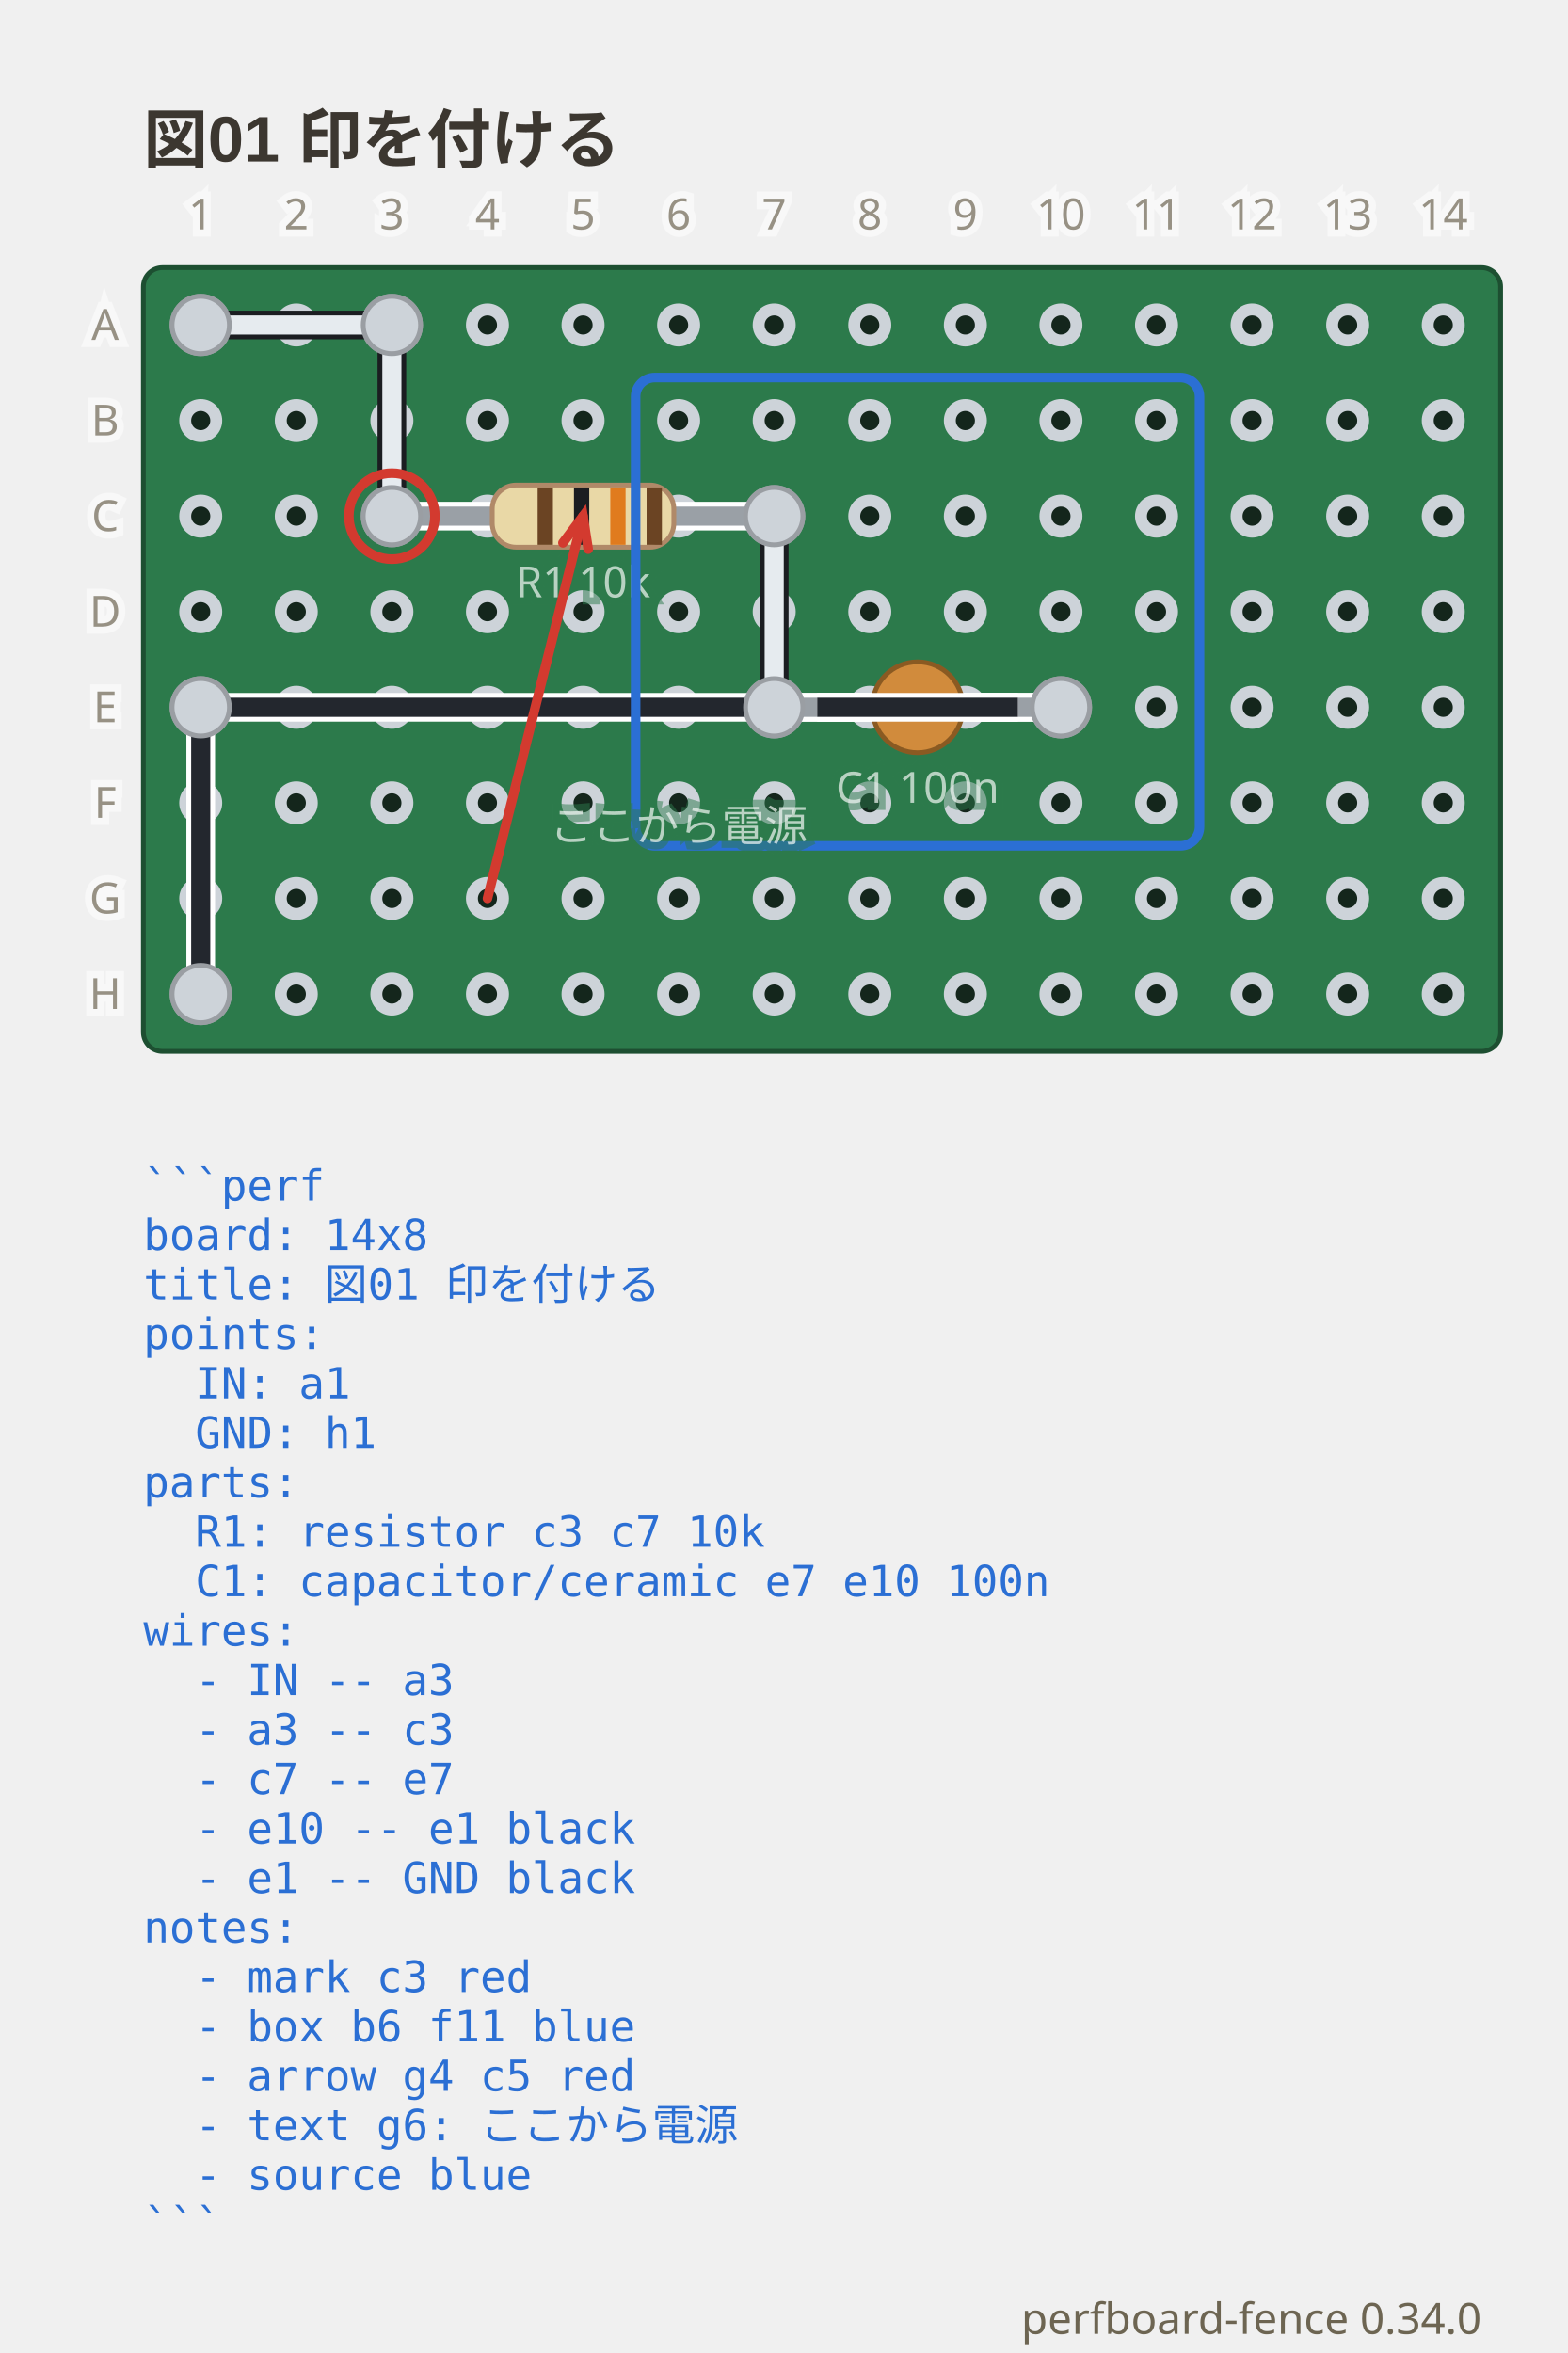
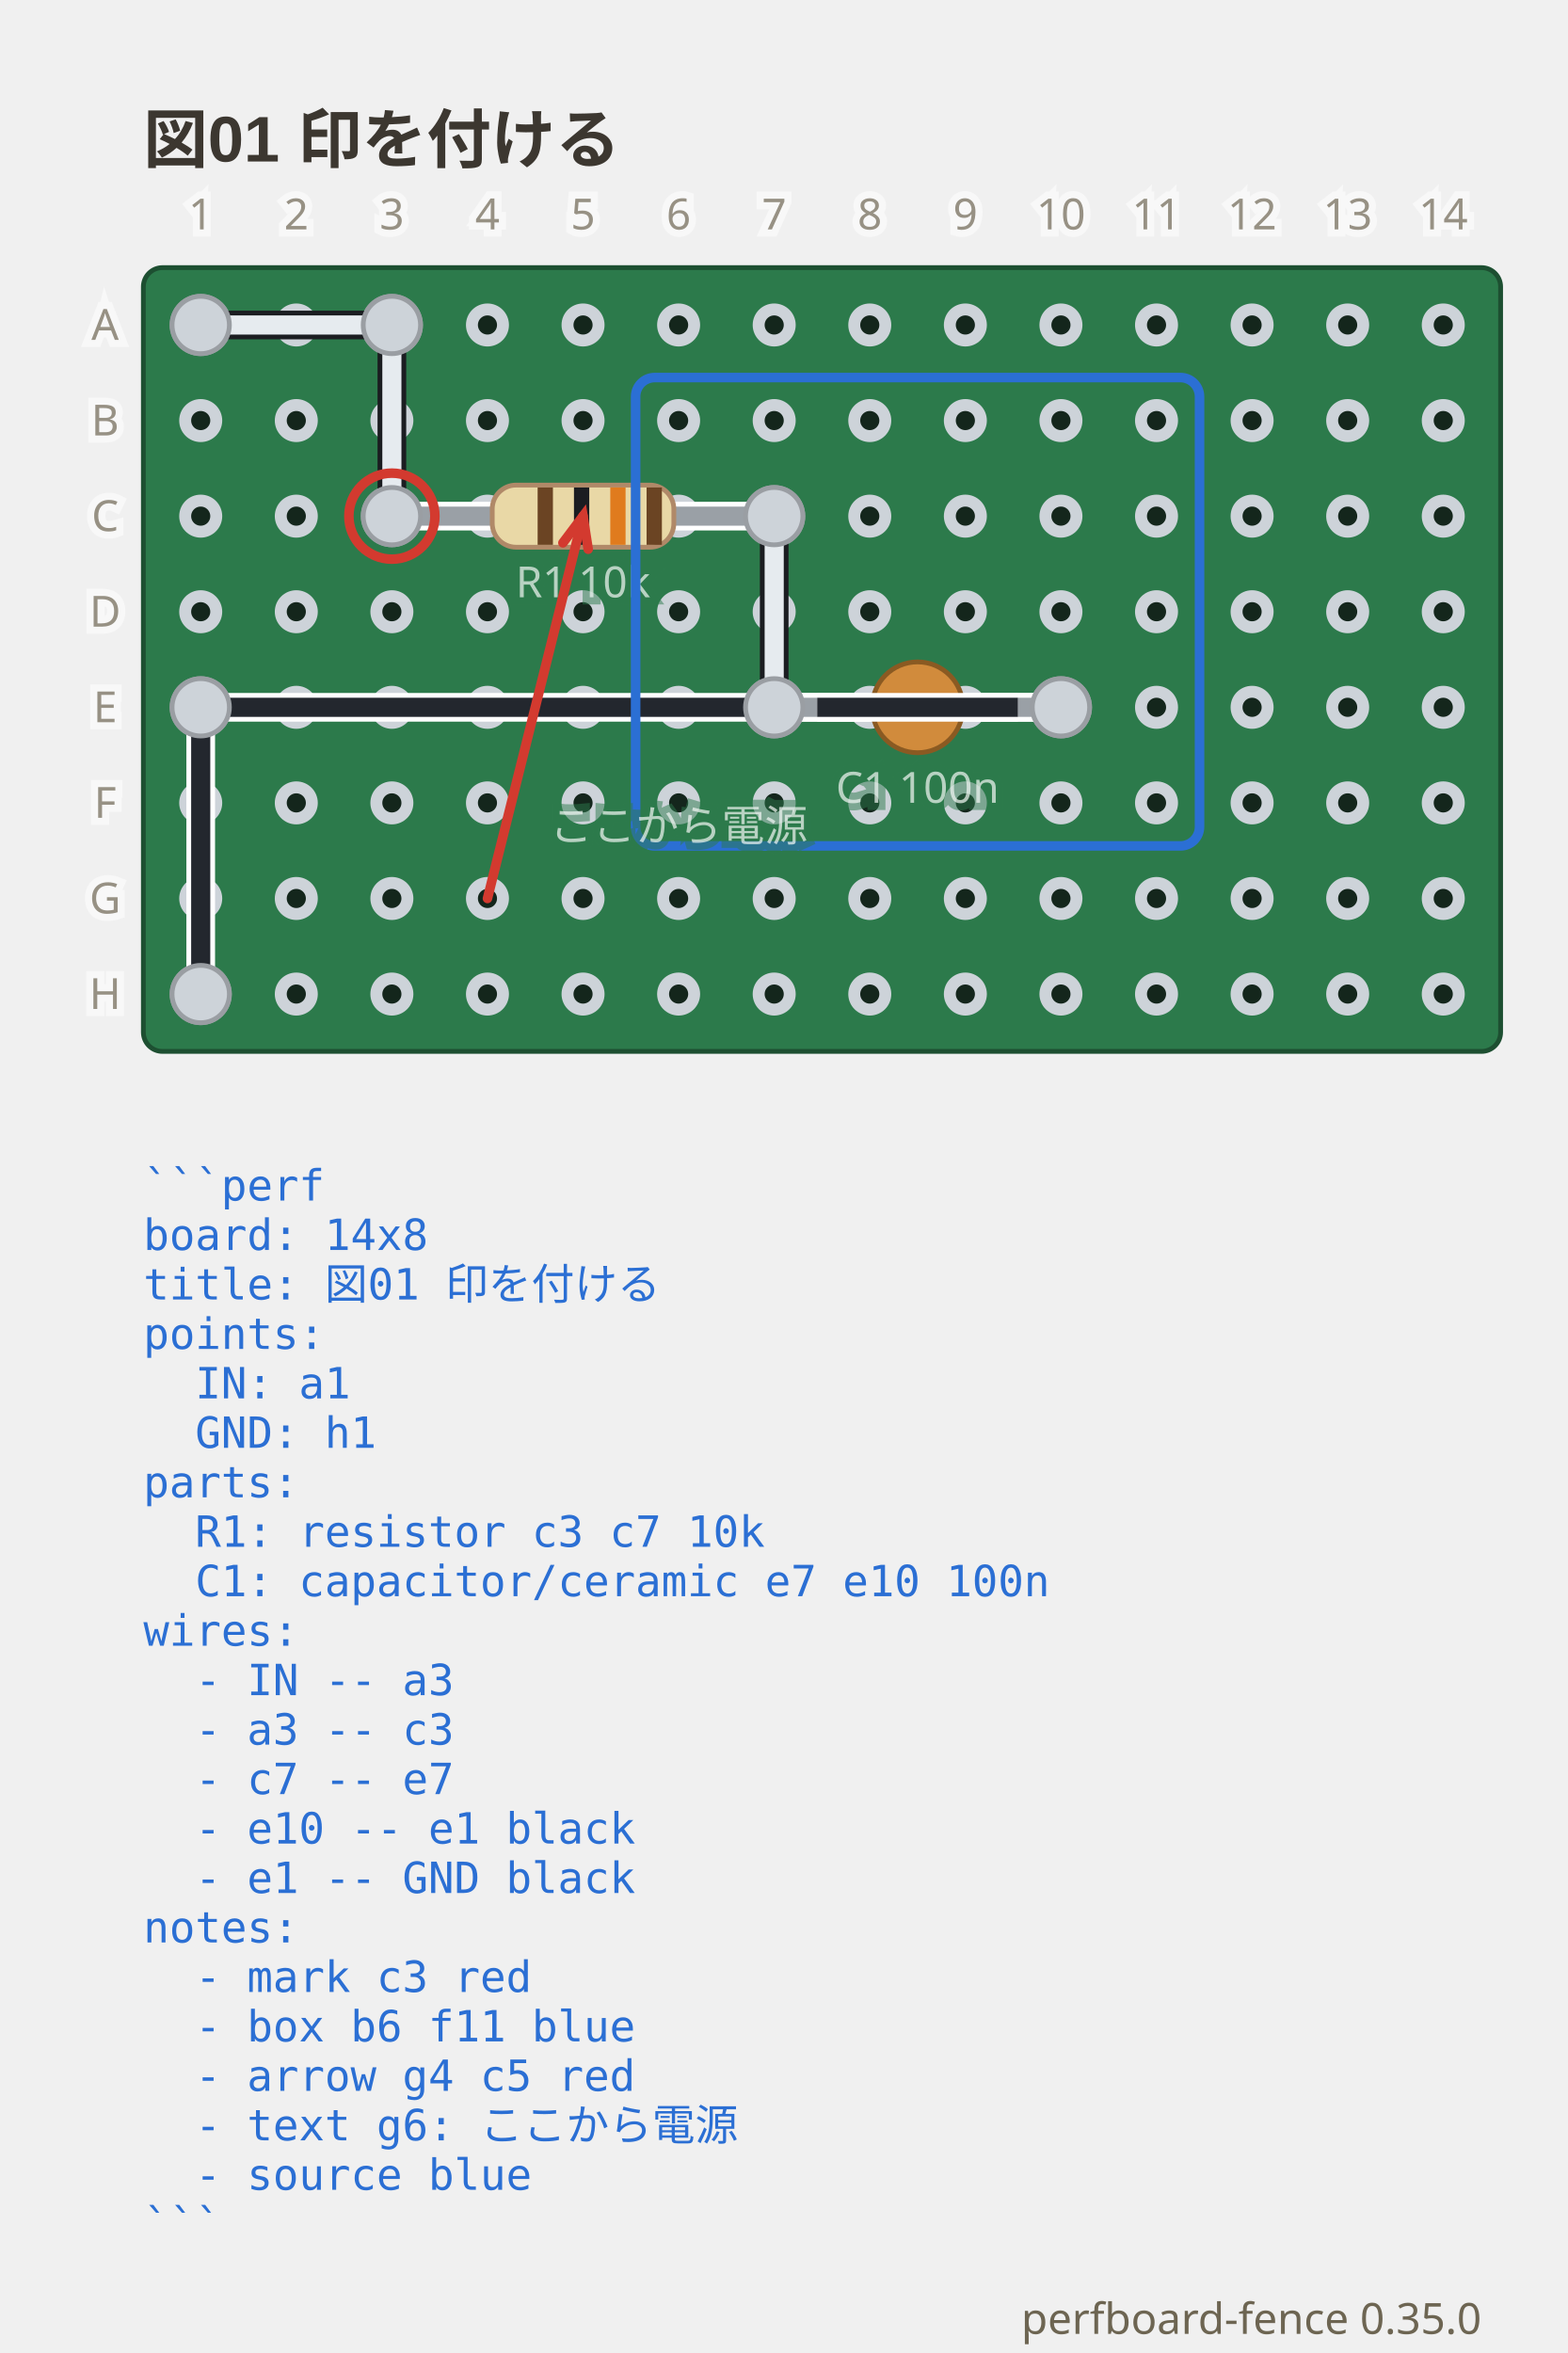
- <svg xmlns="http://www.w3.org/2000/svg" viewBox="0 0 328 492.35" width="328" height="492.35" data-perfboard-fence="0.34.0" role="img">
+ <svg xmlns="http://www.w3.org/2000/svg" viewBox="0 0 328 492.35" width="328" height="492.35" data-perfboard-fence="0.35.0" role="img">
  <text x="30" y="34" text-anchor="start" font-family="'Segoe UI', 'Helvetica Neue', Arial, 'Noto Sans', 'Hiragino Sans', 'Yu Gothic UI', 'Noto Sans CJK JP', sans-serif" fill="#3c3730" font-size="13.5" font-weight="600">図01 印を付ける</text>
  <rect x="30" y="56" width="284" height="164" rx="4" fill="#2c7a4b" stroke="#1d4f31" stroke-width="1" />
  <circle cx="42" cy="68" r="3.25" fill="#14261c" stroke="#cdd3d9" stroke-width="2.5" />
  <circle cx="62" cy="68" r="3.25" fill="#14261c" stroke="#cdd3d9" stroke-width="2.5" />
  <circle cx="82" cy="68" r="3.25" fill="#14261c" stroke="#cdd3d9" stroke-width="2.5" />
  <circle cx="102" cy="68" r="3.25" fill="#14261c" stroke="#cdd3d9" stroke-width="2.5" />
  <circle cx="122" cy="68" r="3.25" fill="#14261c" stroke="#cdd3d9" stroke-width="2.5" />
  <circle cx="142" cy="68" r="3.25" fill="#14261c" stroke="#cdd3d9" stroke-width="2.5" />
  <circle cx="162" cy="68" r="3.25" fill="#14261c" stroke="#cdd3d9" stroke-width="2.5" />
  <circle cx="182" cy="68" r="3.25" fill="#14261c" stroke="#cdd3d9" stroke-width="2.5" />
  <circle cx="202" cy="68" r="3.25" fill="#14261c" stroke="#cdd3d9" stroke-width="2.5" />
  <circle cx="222" cy="68" r="3.25" fill="#14261c" stroke="#cdd3d9" stroke-width="2.5" />
  <circle cx="242" cy="68" r="3.25" fill="#14261c" stroke="#cdd3d9" stroke-width="2.5" />
  <circle cx="262" cy="68" r="3.25" fill="#14261c" stroke="#cdd3d9" stroke-width="2.5" />
  <circle cx="282" cy="68" r="3.25" fill="#14261c" stroke="#cdd3d9" stroke-width="2.5" />
  <circle cx="302" cy="68" r="3.25" fill="#14261c" stroke="#cdd3d9" stroke-width="2.5" />
  <circle cx="42" cy="88" r="3.25" fill="#14261c" stroke="#cdd3d9" stroke-width="2.5" />
  <circle cx="62" cy="88" r="3.25" fill="#14261c" stroke="#cdd3d9" stroke-width="2.5" />
  <circle cx="82" cy="88" r="3.25" fill="#14261c" stroke="#cdd3d9" stroke-width="2.5" />
  <circle cx="102" cy="88" r="3.25" fill="#14261c" stroke="#cdd3d9" stroke-width="2.5" />
  <circle cx="122" cy="88" r="3.25" fill="#14261c" stroke="#cdd3d9" stroke-width="2.5" />
  <circle cx="142" cy="88" r="3.25" fill="#14261c" stroke="#cdd3d9" stroke-width="2.5" />
  <circle cx="162" cy="88" r="3.25" fill="#14261c" stroke="#cdd3d9" stroke-width="2.5" />
  <circle cx="182" cy="88" r="3.25" fill="#14261c" stroke="#cdd3d9" stroke-width="2.5" />
  <circle cx="202" cy="88" r="3.25" fill="#14261c" stroke="#cdd3d9" stroke-width="2.5" />
  <circle cx="222" cy="88" r="3.25" fill="#14261c" stroke="#cdd3d9" stroke-width="2.5" />
  <circle cx="242" cy="88" r="3.25" fill="#14261c" stroke="#cdd3d9" stroke-width="2.5" />
  <circle cx="262" cy="88" r="3.25" fill="#14261c" stroke="#cdd3d9" stroke-width="2.5" />
  <circle cx="282" cy="88" r="3.25" fill="#14261c" stroke="#cdd3d9" stroke-width="2.5" />
  <circle cx="302" cy="88" r="3.25" fill="#14261c" stroke="#cdd3d9" stroke-width="2.5" />
  <circle cx="42" cy="108" r="3.25" fill="#14261c" stroke="#cdd3d9" stroke-width="2.5" />
  <circle cx="62" cy="108" r="3.25" fill="#14261c" stroke="#cdd3d9" stroke-width="2.5" />
  <circle cx="82" cy="108" r="3.25" fill="#14261c" stroke="#cdd3d9" stroke-width="2.5" />
  <circle cx="102" cy="108" r="3.25" fill="#14261c" stroke="#cdd3d9" stroke-width="2.5" />
  <circle cx="122" cy="108" r="3.25" fill="#14261c" stroke="#cdd3d9" stroke-width="2.5" />
  <circle cx="142" cy="108" r="3.25" fill="#14261c" stroke="#cdd3d9" stroke-width="2.5" />
  <circle cx="162" cy="108" r="3.25" fill="#14261c" stroke="#cdd3d9" stroke-width="2.5" />
  <circle cx="182" cy="108" r="3.25" fill="#14261c" stroke="#cdd3d9" stroke-width="2.5" />
  <circle cx="202" cy="108" r="3.25" fill="#14261c" stroke="#cdd3d9" stroke-width="2.5" />
  <circle cx="222" cy="108" r="3.25" fill="#14261c" stroke="#cdd3d9" stroke-width="2.5" />
  <circle cx="242" cy="108" r="3.25" fill="#14261c" stroke="#cdd3d9" stroke-width="2.5" />
  <circle cx="262" cy="108" r="3.25" fill="#14261c" stroke="#cdd3d9" stroke-width="2.5" />
  <circle cx="282" cy="108" r="3.25" fill="#14261c" stroke="#cdd3d9" stroke-width="2.5" />
  <circle cx="302" cy="108" r="3.25" fill="#14261c" stroke="#cdd3d9" stroke-width="2.5" />
  <circle cx="42" cy="128" r="3.25" fill="#14261c" stroke="#cdd3d9" stroke-width="2.5" />
  <circle cx="62" cy="128" r="3.25" fill="#14261c" stroke="#cdd3d9" stroke-width="2.5" />
  <circle cx="82" cy="128" r="3.25" fill="#14261c" stroke="#cdd3d9" stroke-width="2.5" />
  <circle cx="102" cy="128" r="3.25" fill="#14261c" stroke="#cdd3d9" stroke-width="2.5" />
  <circle cx="122" cy="128" r="3.25" fill="#14261c" stroke="#cdd3d9" stroke-width="2.5" />
  <circle cx="142" cy="128" r="3.25" fill="#14261c" stroke="#cdd3d9" stroke-width="2.5" />
  <circle cx="162" cy="128" r="3.25" fill="#14261c" stroke="#cdd3d9" stroke-width="2.5" />
  <circle cx="182" cy="128" r="3.25" fill="#14261c" stroke="#cdd3d9" stroke-width="2.5" />
  <circle cx="202" cy="128" r="3.25" fill="#14261c" stroke="#cdd3d9" stroke-width="2.5" />
  <circle cx="222" cy="128" r="3.25" fill="#14261c" stroke="#cdd3d9" stroke-width="2.5" />
  <circle cx="242" cy="128" r="3.25" fill="#14261c" stroke="#cdd3d9" stroke-width="2.5" />
  <circle cx="262" cy="128" r="3.25" fill="#14261c" stroke="#cdd3d9" stroke-width="2.5" />
  <circle cx="282" cy="128" r="3.25" fill="#14261c" stroke="#cdd3d9" stroke-width="2.5" />
  <circle cx="302" cy="128" r="3.25" fill="#14261c" stroke="#cdd3d9" stroke-width="2.5" />
  <circle cx="42" cy="148" r="3.25" fill="#14261c" stroke="#cdd3d9" stroke-width="2.5" />
  <circle cx="62" cy="148" r="3.25" fill="#14261c" stroke="#cdd3d9" stroke-width="2.5" />
  <circle cx="82" cy="148" r="3.25" fill="#14261c" stroke="#cdd3d9" stroke-width="2.5" />
  <circle cx="102" cy="148" r="3.25" fill="#14261c" stroke="#cdd3d9" stroke-width="2.5" />
  <circle cx="122" cy="148" r="3.25" fill="#14261c" stroke="#cdd3d9" stroke-width="2.5" />
  <circle cx="142" cy="148" r="3.25" fill="#14261c" stroke="#cdd3d9" stroke-width="2.5" />
  <circle cx="162" cy="148" r="3.25" fill="#14261c" stroke="#cdd3d9" stroke-width="2.5" />
  <circle cx="182" cy="148" r="3.25" fill="#14261c" stroke="#cdd3d9" stroke-width="2.5" />
  <circle cx="202" cy="148" r="3.25" fill="#14261c" stroke="#cdd3d9" stroke-width="2.5" />
  <circle cx="222" cy="148" r="3.25" fill="#14261c" stroke="#cdd3d9" stroke-width="2.5" />
  <circle cx="242" cy="148" r="3.25" fill="#14261c" stroke="#cdd3d9" stroke-width="2.5" />
  <circle cx="262" cy="148" r="3.25" fill="#14261c" stroke="#cdd3d9" stroke-width="2.5" />
  <circle cx="282" cy="148" r="3.25" fill="#14261c" stroke="#cdd3d9" stroke-width="2.5" />
  <circle cx="302" cy="148" r="3.25" fill="#14261c" stroke="#cdd3d9" stroke-width="2.5" />
  <circle cx="42" cy="168" r="3.25" fill="#14261c" stroke="#cdd3d9" stroke-width="2.5" />
  <circle cx="62" cy="168" r="3.25" fill="#14261c" stroke="#cdd3d9" stroke-width="2.5" />
  <circle cx="82" cy="168" r="3.25" fill="#14261c" stroke="#cdd3d9" stroke-width="2.5" />
  <circle cx="102" cy="168" r="3.25" fill="#14261c" stroke="#cdd3d9" stroke-width="2.5" />
  <circle cx="122" cy="168" r="3.25" fill="#14261c" stroke="#cdd3d9" stroke-width="2.5" />
  <circle cx="142" cy="168" r="3.25" fill="#14261c" stroke="#cdd3d9" stroke-width="2.5" />
  <circle cx="162" cy="168" r="3.25" fill="#14261c" stroke="#cdd3d9" stroke-width="2.5" />
  <circle cx="182" cy="168" r="3.25" fill="#14261c" stroke="#cdd3d9" stroke-width="2.5" />
  <circle cx="202" cy="168" r="3.25" fill="#14261c" stroke="#cdd3d9" stroke-width="2.5" />
  <circle cx="222" cy="168" r="3.25" fill="#14261c" stroke="#cdd3d9" stroke-width="2.5" />
  <circle cx="242" cy="168" r="3.25" fill="#14261c" stroke="#cdd3d9" stroke-width="2.5" />
  <circle cx="262" cy="168" r="3.25" fill="#14261c" stroke="#cdd3d9" stroke-width="2.5" />
  <circle cx="282" cy="168" r="3.25" fill="#14261c" stroke="#cdd3d9" stroke-width="2.5" />
  <circle cx="302" cy="168" r="3.25" fill="#14261c" stroke="#cdd3d9" stroke-width="2.5" />
  <circle cx="42" cy="188" r="3.25" fill="#14261c" stroke="#cdd3d9" stroke-width="2.5" />
  <circle cx="62" cy="188" r="3.25" fill="#14261c" stroke="#cdd3d9" stroke-width="2.5" />
  <circle cx="82" cy="188" r="3.25" fill="#14261c" stroke="#cdd3d9" stroke-width="2.5" />
  <circle cx="102" cy="188" r="3.25" fill="#14261c" stroke="#cdd3d9" stroke-width="2.5" />
  <circle cx="122" cy="188" r="3.25" fill="#14261c" stroke="#cdd3d9" stroke-width="2.5" />
  <circle cx="142" cy="188" r="3.25" fill="#14261c" stroke="#cdd3d9" stroke-width="2.5" />
  <circle cx="162" cy="188" r="3.25" fill="#14261c" stroke="#cdd3d9" stroke-width="2.5" />
  <circle cx="182" cy="188" r="3.25" fill="#14261c" stroke="#cdd3d9" stroke-width="2.5" />
  <circle cx="202" cy="188" r="3.25" fill="#14261c" stroke="#cdd3d9" stroke-width="2.5" />
  <circle cx="222" cy="188" r="3.25" fill="#14261c" stroke="#cdd3d9" stroke-width="2.5" />
  <circle cx="242" cy="188" r="3.25" fill="#14261c" stroke="#cdd3d9" stroke-width="2.5" />
  <circle cx="262" cy="188" r="3.25" fill="#14261c" stroke="#cdd3d9" stroke-width="2.5" />
  <circle cx="282" cy="188" r="3.25" fill="#14261c" stroke="#cdd3d9" stroke-width="2.5" />
  <circle cx="302" cy="188" r="3.25" fill="#14261c" stroke="#cdd3d9" stroke-width="2.5" />
  <circle cx="42" cy="208" r="3.25" fill="#14261c" stroke="#cdd3d9" stroke-width="2.5" />
  <circle cx="62" cy="208" r="3.25" fill="#14261c" stroke="#cdd3d9" stroke-width="2.5" />
  <circle cx="82" cy="208" r="3.25" fill="#14261c" stroke="#cdd3d9" stroke-width="2.5" />
  <circle cx="102" cy="208" r="3.25" fill="#14261c" stroke="#cdd3d9" stroke-width="2.5" />
  <circle cx="122" cy="208" r="3.25" fill="#14261c" stroke="#cdd3d9" stroke-width="2.5" />
  <circle cx="142" cy="208" r="3.25" fill="#14261c" stroke="#cdd3d9" stroke-width="2.5" />
  <circle cx="162" cy="208" r="3.25" fill="#14261c" stroke="#cdd3d9" stroke-width="2.5" />
  <circle cx="182" cy="208" r="3.25" fill="#14261c" stroke="#cdd3d9" stroke-width="2.5" />
  <circle cx="202" cy="208" r="3.25" fill="#14261c" stroke="#cdd3d9" stroke-width="2.5" />
  <circle cx="222" cy="208" r="3.25" fill="#14261c" stroke="#cdd3d9" stroke-width="2.5" />
  <circle cx="242" cy="208" r="3.25" fill="#14261c" stroke="#cdd3d9" stroke-width="2.5" />
  <circle cx="262" cy="208" r="3.25" fill="#14261c" stroke="#cdd3d9" stroke-width="2.5" />
  <circle cx="282" cy="208" r="3.25" fill="#14261c" stroke="#cdd3d9" stroke-width="2.5" />
  <circle cx="302" cy="208" r="3.25" fill="#14261c" stroke="#cdd3d9" stroke-width="2.5" />
  <circle cx="82" cy="108" r="6" fill="#cdd3d9" stroke="#9a9ea3" stroke-width="1" />
  <circle cx="162" cy="108" r="6" fill="#cdd3d9" stroke="#9a9ea3" stroke-width="1" />
  <circle cx="162" cy="148" r="6" fill="#cdd3d9" stroke="#9a9ea3" stroke-width="1" />
  <circle cx="222" cy="148" r="6" fill="#cdd3d9" stroke="#9a9ea3" stroke-width="1" />
  <circle cx="42" cy="68" r="6" fill="#cdd3d9" stroke="#9a9ea3" stroke-width="1" />
  <circle cx="82" cy="68" r="6" fill="#cdd3d9" stroke="#9a9ea3" stroke-width="1" />
  <circle cx="42" cy="148" r="6" fill="#cdd3d9" stroke="#9a9ea3" stroke-width="1" />
  <circle cx="42" cy="208" r="6" fill="#cdd3d9" stroke="#9a9ea3" stroke-width="1" />
  <line x1="42" y1="68" x2="82" y2="68" class="cf-wire-outline" stroke="#1b1d21" stroke-width="6" stroke-linecap="round" pointer-events="none" />
  <line x1="82" y1="68" x2="82" y2="108" class="cf-wire-outline" stroke="#1b1d21" stroke-width="6" stroke-linecap="round" pointer-events="none" />
  <line x1="162" y1="108" x2="162" y2="148" class="cf-wire-outline" stroke="#1b1d21" stroke-width="6" stroke-linecap="round" pointer-events="none" />
  <line x1="222" y1="148" x2="42" y2="148" class="cf-wire-outline" stroke="#ffffff" stroke-width="6" stroke-linecap="round" pointer-events="none" />
  <line x1="42" y1="148" x2="42" y2="208" class="cf-wire-outline" stroke="#ffffff" stroke-width="6" stroke-linecap="round" pointer-events="none" />
  <line x1="42" y1="68" x2="82" y2="68" stroke="#e6ebef" stroke-width="4" stroke-linecap="round" stroke-opacity="1" />
  <line x1="82" y1="68" x2="82" y2="108" stroke="#e6ebef" stroke-width="4" stroke-linecap="round" stroke-opacity="1" />
  <line x1="162" y1="108" x2="162" y2="148" stroke="#e6ebef" stroke-width="4" stroke-linecap="round" stroke-opacity="1" />
  <line x1="222" y1="148" x2="42" y2="148" stroke="#23272e" stroke-width="4" stroke-linecap="round" stroke-opacity="1" />
  <line x1="42" y1="148" x2="42" y2="208" stroke="#23272e" stroke-width="4" stroke-linecap="round" stroke-opacity="1" />
  <line x1="82" y1="108" x2="162" y2="108" stroke-linecap="round" stroke="#ffffff" stroke-width="6" />
  <line x1="82" y1="108" x2="162" y2="108" stroke-linecap="round" stroke="#9aa0a6" stroke-width="4" />
  <g transform="translate(122 108) rotate(0)">
    <rect x="-19" y="-6.5" width="38" height="13" rx="5" fill="#e9d8a6" stroke="#b08968" />
    <rect x="-9.5" y="-6" width="3.2" height="12" fill="#6b4423" />
    <rect x="-1.9" y="-6" width="3.2" height="12" fill="#1b1d21" />
    <rect x="5.7" y="-6" width="3.2" height="12" fill="#e07b1e" />
    <rect x="13.3" y="-6" width="3.2" height="12" fill="#6b4423" />
  </g>
  <text x="122" y="124.98" text-anchor="middle" font-family="ui-sans-serif, system-ui, sans-serif" stroke="#2c7a4b" stroke-width="3" fill="#2c7a4b" font-size="9" opacity="0.5" aria-hidden="true">R1 10k</text>
  <text x="122" y="124.98" text-anchor="middle" font-family="ui-sans-serif, system-ui, sans-serif" fill="#f4f8f5" font-size="9" opacity="0.7">R1 10k</text>
  <line x1="162" y1="148" x2="222" y2="148" stroke-linecap="round" stroke="#ffffff" stroke-width="6" />
  <line x1="162" y1="148" x2="222" y2="148" stroke-linecap="round" stroke="#9aa0a6" stroke-width="4" />
  <g transform="translate(192 148) rotate(0)">
    <circle cx="0" cy="0" r="9.5" fill="#d18b3c" stroke="#8a5a22" />
    <text x="0" y="2.45" text-anchor="middle" font-family="ui-sans-serif, system-ui, sans-serif" font-size="7" fill="#4a3208">104</text>
  </g>
  <text x="192" y="167.98" text-anchor="middle" font-family="ui-sans-serif, system-ui, sans-serif" stroke="#2c7a4b" stroke-width="3" fill="#2c7a4b" font-size="9" opacity="0.5" aria-hidden="true">C1 100n</text>
  <text x="192" y="167.98" text-anchor="middle" font-family="ui-sans-serif, system-ui, sans-serif" fill="#f4f8f5" font-size="9" opacity="0.7">C1 100n</text>
  <clipPath id="pf-lead-R1-122-108">
    <rect x="91" y="102.5" width="62" height="11" transform="rotate(0 122 108)" />
  </clipPath>
  <g clip-path="url(#pf-lead-R1-122-108)">
    <line x1="82" y1="68" x2="82" y2="108" class="cf-wire-outline" stroke="#1b1d21" stroke-width="6" stroke-linecap="round" pointer-events="none" />
    <line x1="162" y1="108" x2="162" y2="148" class="cf-wire-outline" stroke="#1b1d21" stroke-width="6" stroke-linecap="round" pointer-events="none" />
    <line x1="82" y1="68" x2="82" y2="108" stroke="#e6ebef" stroke-width="4" stroke-linecap="round" stroke-opacity="1" />
    <line x1="162" y1="108" x2="162" y2="148" stroke="#e6ebef" stroke-width="4" stroke-linecap="round" stroke-opacity="1" />
  </g>
  <clipPath id="pf-lead-C1-192-148">
    <rect x="171" y="142.5" width="42" height="11" transform="rotate(0 192 148)" />
  </clipPath>
  <g clip-path="url(#pf-lead-C1-192-148)">
    <line x1="162" y1="108" x2="162" y2="148" class="cf-wire-outline" stroke="#1b1d21" stroke-width="6" stroke-linecap="round" pointer-events="none" />
    <line x1="222" y1="148" x2="42" y2="148" class="cf-wire-outline" stroke="#ffffff" stroke-width="6" stroke-linecap="round" pointer-events="none" />
    <line x1="162" y1="108" x2="162" y2="148" stroke="#e6ebef" stroke-width="4" stroke-linecap="round" stroke-opacity="1" />
    <line x1="222" y1="148" x2="42" y2="148" stroke="#23272e" stroke-width="4" stroke-linecap="round" stroke-opacity="1" />
  </g>
  <circle cx="82" cy="108" r="6" fill="#cdd3d9" stroke="#9a9ea3" stroke-width="1" />
  <circle cx="162" cy="108" r="6" fill="#cdd3d9" stroke="#9a9ea3" stroke-width="1" />
  <circle cx="162" cy="148" r="6" fill="#cdd3d9" stroke="#9a9ea3" stroke-width="1" />
  <circle cx="222" cy="148" r="6" fill="#cdd3d9" stroke="#9a9ea3" stroke-width="1" />
  <circle cx="42" cy="68" r="6" fill="#cdd3d9" stroke="#9a9ea3" stroke-width="1" />
  <circle cx="82" cy="68" r="6" fill="#cdd3d9" stroke="#9a9ea3" stroke-width="1" />
  <circle cx="42" cy="148" r="6" fill="#cdd3d9" stroke="#9a9ea3" stroke-width="1" />
  <circle cx="42" cy="208" r="6" fill="#cdd3d9" stroke="#9a9ea3" stroke-width="1" />
  <text x="22" y="68" text-anchor="middle" font-family="ui-sans-serif, system-ui, sans-serif" stroke="#ffffff" stroke-width="3" fill="#ffffff" font-size="9" dominant-baseline="middle" opacity="0.5" aria-hidden="true">A</text>
  <text x="22" y="68" text-anchor="middle" font-family="ui-sans-serif, system-ui, sans-serif" fill="#6d6552" font-size="9" dominant-baseline="middle" opacity="0.7">A</text>
  <text x="22" y="88" text-anchor="middle" font-family="ui-sans-serif, system-ui, sans-serif" stroke="#ffffff" stroke-width="3" fill="#ffffff" font-size="9" dominant-baseline="middle" opacity="0.5" aria-hidden="true">B</text>
  <text x="22" y="88" text-anchor="middle" font-family="ui-sans-serif, system-ui, sans-serif" fill="#6d6552" font-size="9" dominant-baseline="middle" opacity="0.7">B</text>
  <text x="22" y="108" text-anchor="middle" font-family="ui-sans-serif, system-ui, sans-serif" stroke="#ffffff" stroke-width="3" fill="#ffffff" font-size="9" dominant-baseline="middle" opacity="0.5" aria-hidden="true">C</text>
  <text x="22" y="108" text-anchor="middle" font-family="ui-sans-serif, system-ui, sans-serif" fill="#6d6552" font-size="9" dominant-baseline="middle" opacity="0.7">C</text>
  <text x="22" y="128" text-anchor="middle" font-family="ui-sans-serif, system-ui, sans-serif" stroke="#ffffff" stroke-width="3" fill="#ffffff" font-size="9" dominant-baseline="middle" opacity="0.5" aria-hidden="true">D</text>
  <text x="22" y="128" text-anchor="middle" font-family="ui-sans-serif, system-ui, sans-serif" fill="#6d6552" font-size="9" dominant-baseline="middle" opacity="0.7">D</text>
  <text x="22" y="148" text-anchor="middle" font-family="ui-sans-serif, system-ui, sans-serif" stroke="#ffffff" stroke-width="3" fill="#ffffff" font-size="9" dominant-baseline="middle" opacity="0.5" aria-hidden="true">E</text>
  <text x="22" y="148" text-anchor="middle" font-family="ui-sans-serif, system-ui, sans-serif" fill="#6d6552" font-size="9" dominant-baseline="middle" opacity="0.7">E</text>
  <text x="22" y="168" text-anchor="middle" font-family="ui-sans-serif, system-ui, sans-serif" stroke="#ffffff" stroke-width="3" fill="#ffffff" font-size="9" dominant-baseline="middle" opacity="0.5" aria-hidden="true">F</text>
  <text x="22" y="168" text-anchor="middle" font-family="ui-sans-serif, system-ui, sans-serif" fill="#6d6552" font-size="9" dominant-baseline="middle" opacity="0.7">F</text>
  <text x="22" y="188" text-anchor="middle" font-family="ui-sans-serif, system-ui, sans-serif" stroke="#ffffff" stroke-width="3" fill="#ffffff" font-size="9" dominant-baseline="middle" opacity="0.5" aria-hidden="true">G</text>
  <text x="22" y="188" text-anchor="middle" font-family="ui-sans-serif, system-ui, sans-serif" fill="#6d6552" font-size="9" dominant-baseline="middle" opacity="0.7">G</text>
  <text x="22" y="208" text-anchor="middle" font-family="ui-sans-serif, system-ui, sans-serif" stroke="#ffffff" stroke-width="3" fill="#ffffff" font-size="9" dominant-baseline="middle" opacity="0.5" aria-hidden="true">H</text>
  <text x="22" y="208" text-anchor="middle" font-family="ui-sans-serif, system-ui, sans-serif" fill="#6d6552" font-size="9" dominant-baseline="middle" opacity="0.7">H</text>
  <text x="42" y="48" text-anchor="middle" font-family="ui-sans-serif, system-ui, sans-serif" stroke="#ffffff" stroke-width="3" fill="#ffffff" font-size="9" opacity="0.5" aria-hidden="true">1</text>
  <text x="42" y="48" text-anchor="middle" font-family="ui-sans-serif, system-ui, sans-serif" fill="#6d6552" font-size="9" opacity="0.7">1</text>
  <text x="62" y="48" text-anchor="middle" font-family="ui-sans-serif, system-ui, sans-serif" stroke="#ffffff" stroke-width="3" fill="#ffffff" font-size="9" opacity="0.5" aria-hidden="true">2</text>
  <text x="62" y="48" text-anchor="middle" font-family="ui-sans-serif, system-ui, sans-serif" fill="#6d6552" font-size="9" opacity="0.7">2</text>
  <text x="82" y="48" text-anchor="middle" font-family="ui-sans-serif, system-ui, sans-serif" stroke="#ffffff" stroke-width="3" fill="#ffffff" font-size="9" opacity="0.5" aria-hidden="true">3</text>
  <text x="82" y="48" text-anchor="middle" font-family="ui-sans-serif, system-ui, sans-serif" fill="#6d6552" font-size="9" opacity="0.7">3</text>
  <text x="102" y="48" text-anchor="middle" font-family="ui-sans-serif, system-ui, sans-serif" stroke="#ffffff" stroke-width="3" fill="#ffffff" font-size="9" opacity="0.5" aria-hidden="true">4</text>
  <text x="102" y="48" text-anchor="middle" font-family="ui-sans-serif, system-ui, sans-serif" fill="#6d6552" font-size="9" opacity="0.7">4</text>
  <text x="122" y="48" text-anchor="middle" font-family="ui-sans-serif, system-ui, sans-serif" stroke="#ffffff" stroke-width="3" fill="#ffffff" font-size="9" opacity="0.5" aria-hidden="true">5</text>
  <text x="122" y="48" text-anchor="middle" font-family="ui-sans-serif, system-ui, sans-serif" fill="#6d6552" font-size="9" opacity="0.7">5</text>
  <text x="142" y="48" text-anchor="middle" font-family="ui-sans-serif, system-ui, sans-serif" stroke="#ffffff" stroke-width="3" fill="#ffffff" font-size="9" opacity="0.5" aria-hidden="true">6</text>
  <text x="142" y="48" text-anchor="middle" font-family="ui-sans-serif, system-ui, sans-serif" fill="#6d6552" font-size="9" opacity="0.7">6</text>
  <text x="162" y="48" text-anchor="middle" font-family="ui-sans-serif, system-ui, sans-serif" stroke="#ffffff" stroke-width="3" fill="#ffffff" font-size="9" opacity="0.5" aria-hidden="true">7</text>
  <text x="162" y="48" text-anchor="middle" font-family="ui-sans-serif, system-ui, sans-serif" fill="#6d6552" font-size="9" opacity="0.7">7</text>
  <text x="182" y="48" text-anchor="middle" font-family="ui-sans-serif, system-ui, sans-serif" stroke="#ffffff" stroke-width="3" fill="#ffffff" font-size="9" opacity="0.5" aria-hidden="true">8</text>
  <text x="182" y="48" text-anchor="middle" font-family="ui-sans-serif, system-ui, sans-serif" fill="#6d6552" font-size="9" opacity="0.7">8</text>
  <text x="202" y="48" text-anchor="middle" font-family="ui-sans-serif, system-ui, sans-serif" stroke="#ffffff" stroke-width="3" fill="#ffffff" font-size="9" opacity="0.5" aria-hidden="true">9</text>
  <text x="202" y="48" text-anchor="middle" font-family="ui-sans-serif, system-ui, sans-serif" fill="#6d6552" font-size="9" opacity="0.7">9</text>
  <text x="222" y="48" text-anchor="middle" font-family="ui-sans-serif, system-ui, sans-serif" stroke="#ffffff" stroke-width="3" fill="#ffffff" font-size="9" opacity="0.5" aria-hidden="true">10</text>
  <text x="222" y="48" text-anchor="middle" font-family="ui-sans-serif, system-ui, sans-serif" fill="#6d6552" font-size="9" opacity="0.7">10</text>
  <text x="242" y="48" text-anchor="middle" font-family="ui-sans-serif, system-ui, sans-serif" stroke="#ffffff" stroke-width="3" fill="#ffffff" font-size="9" opacity="0.5" aria-hidden="true">11</text>
  <text x="242" y="48" text-anchor="middle" font-family="ui-sans-serif, system-ui, sans-serif" fill="#6d6552" font-size="9" opacity="0.7">11</text>
  <text x="262" y="48" text-anchor="middle" font-family="ui-sans-serif, system-ui, sans-serif" stroke="#ffffff" stroke-width="3" fill="#ffffff" font-size="9" opacity="0.5" aria-hidden="true">12</text>
  <text x="262" y="48" text-anchor="middle" font-family="ui-sans-serif, system-ui, sans-serif" fill="#6d6552" font-size="9" opacity="0.7">12</text>
  <text x="282" y="48" text-anchor="middle" font-family="ui-sans-serif, system-ui, sans-serif" stroke="#ffffff" stroke-width="3" fill="#ffffff" font-size="9" opacity="0.5" aria-hidden="true">13</text>
  <text x="282" y="48" text-anchor="middle" font-family="ui-sans-serif, system-ui, sans-serif" fill="#6d6552" font-size="9" opacity="0.7">13</text>
  <text x="302" y="48" text-anchor="middle" font-family="ui-sans-serif, system-ui, sans-serif" stroke="#ffffff" stroke-width="3" fill="#ffffff" font-size="9" opacity="0.5" aria-hidden="true">14</text>
  <text x="302" y="48" text-anchor="middle" font-family="ui-sans-serif, system-ui, sans-serif" fill="#6d6552" font-size="9" opacity="0.7">14</text>
  <circle cx="82" cy="108" r="9" fill="none" stroke="#d33a2f" stroke-width="2" />
  <rect x="133" y="79" width="118" height="98" rx="4" fill="none" stroke="#2b6fd4" stroke-width="2" />
  <line x1="102" y1="188" x2="122" y2="108" stroke="#d33a2f" stroke-width="2" stroke-linecap="round" />
  <polyline points="117.79,113.59 122,108 123.08,114.92" fill="none" stroke="#d33a2f" stroke-width="2" stroke-linecap="round" />
  <text x="142" y="176" text-anchor="middle" font-family="ui-sans-serif, system-ui, sans-serif" stroke="#2c7a4b" stroke-width="3" fill="#2c7a4b" font-size="9" opacity="0.5" aria-hidden="true">ここから電源</text>
  <text x="142" y="176" text-anchor="middle" font-family="ui-sans-serif, system-ui, sans-serif" fill="#f4f8f5" font-size="9" opacity="0.7">ここから電源</text>
  <text x="30" y="251.2" text-anchor="start" font-family="ui-monospace, 'DejaVu Sans Mono', 'Noto Sans Mono CJK JP', monospace" fill="#2b6fd4" font-size="9" xml:space="preserve">```perf</text>
  <text x="30" y="261.55" text-anchor="start" font-family="ui-monospace, 'DejaVu Sans Mono', 'Noto Sans Mono CJK JP', monospace" fill="#2b6fd4" font-size="9" xml:space="preserve">board: 14x8</text>
  <text x="30" y="271.9" text-anchor="start" font-family="ui-monospace, 'DejaVu Sans Mono', 'Noto Sans Mono CJK JP', monospace" fill="#2b6fd4" font-size="9" xml:space="preserve">title: 図01 印を付ける</text>
  <text x="30" y="282.25" text-anchor="start" font-family="ui-monospace, 'DejaVu Sans Mono', 'Noto Sans Mono CJK JP', monospace" fill="#2b6fd4" font-size="9" xml:space="preserve">points:</text>
  <text x="30" y="292.6" text-anchor="start" font-family="ui-monospace, 'DejaVu Sans Mono', 'Noto Sans Mono CJK JP', monospace" fill="#2b6fd4" font-size="9" xml:space="preserve">  IN: a1</text>
  <text x="30" y="302.95" text-anchor="start" font-family="ui-monospace, 'DejaVu Sans Mono', 'Noto Sans Mono CJK JP', monospace" fill="#2b6fd4" font-size="9" xml:space="preserve">  GND: h1</text>
  <text x="30" y="313.3" text-anchor="start" font-family="ui-monospace, 'DejaVu Sans Mono', 'Noto Sans Mono CJK JP', monospace" fill="#2b6fd4" font-size="9" xml:space="preserve">parts:</text>
  <text x="30" y="323.65" text-anchor="start" font-family="ui-monospace, 'DejaVu Sans Mono', 'Noto Sans Mono CJK JP', monospace" fill="#2b6fd4" font-size="9" xml:space="preserve">  R1: resistor c3 c7 10k</text>
  <text x="30" y="334" text-anchor="start" font-family="ui-monospace, 'DejaVu Sans Mono', 'Noto Sans Mono CJK JP', monospace" fill="#2b6fd4" font-size="9" xml:space="preserve">  C1: capacitor/ceramic e7 e10 100n</text>
  <text x="30" y="344.35" text-anchor="start" font-family="ui-monospace, 'DejaVu Sans Mono', 'Noto Sans Mono CJK JP', monospace" fill="#2b6fd4" font-size="9" xml:space="preserve">wires:</text>
  <text x="30" y="354.7" text-anchor="start" font-family="ui-monospace, 'DejaVu Sans Mono', 'Noto Sans Mono CJK JP', monospace" fill="#2b6fd4" font-size="9" xml:space="preserve">  - IN -- a3</text>
  <text x="30" y="365.05" text-anchor="start" font-family="ui-monospace, 'DejaVu Sans Mono', 'Noto Sans Mono CJK JP', monospace" fill="#2b6fd4" font-size="9" xml:space="preserve">  - a3 -- c3</text>
  <text x="30" y="375.4" text-anchor="start" font-family="ui-monospace, 'DejaVu Sans Mono', 'Noto Sans Mono CJK JP', monospace" fill="#2b6fd4" font-size="9" xml:space="preserve">  - c7 -- e7</text>
  <text x="30" y="385.75" text-anchor="start" font-family="ui-monospace, 'DejaVu Sans Mono', 'Noto Sans Mono CJK JP', monospace" fill="#2b6fd4" font-size="9" xml:space="preserve">  - e10 -- e1 black</text>
  <text x="30" y="396.1" text-anchor="start" font-family="ui-monospace, 'DejaVu Sans Mono', 'Noto Sans Mono CJK JP', monospace" fill="#2b6fd4" font-size="9" xml:space="preserve">  - e1 -- GND black</text>
  <text x="30" y="406.45" text-anchor="start" font-family="ui-monospace, 'DejaVu Sans Mono', 'Noto Sans Mono CJK JP', monospace" fill="#2b6fd4" font-size="9" xml:space="preserve">notes:</text>
  <text x="30" y="416.8" text-anchor="start" font-family="ui-monospace, 'DejaVu Sans Mono', 'Noto Sans Mono CJK JP', monospace" fill="#2b6fd4" font-size="9" xml:space="preserve">  - mark c3 red</text>
  <text x="30" y="427.15" text-anchor="start" font-family="ui-monospace, 'DejaVu Sans Mono', 'Noto Sans Mono CJK JP', monospace" fill="#2b6fd4" font-size="9" xml:space="preserve">  - box b6 f11 blue</text>
  <text x="30" y="437.5" text-anchor="start" font-family="ui-monospace, 'DejaVu Sans Mono', 'Noto Sans Mono CJK JP', monospace" fill="#2b6fd4" font-size="9" xml:space="preserve">  - arrow g4 c5 red</text>
  <text x="30" y="447.85" text-anchor="start" font-family="ui-monospace, 'DejaVu Sans Mono', 'Noto Sans Mono CJK JP', monospace" fill="#2b6fd4" font-size="9" xml:space="preserve">  - text g6: ここから電源</text>
  <text x="30" y="458.2" text-anchor="start" font-family="ui-monospace, 'DejaVu Sans Mono', 'Noto Sans Mono CJK JP', monospace" fill="#2b6fd4" font-size="9" xml:space="preserve">  - source blue</text>
  <text x="30" y="468.55" text-anchor="start" font-family="ui-monospace, 'DejaVu Sans Mono', 'Noto Sans Mono CJK JP', monospace" fill="#2b6fd4" font-size="9" xml:space="preserve">```</text>
-   <text x="310" y="488.35" text-anchor="end" font-family="ui-sans-serif, system-ui, sans-serif" fill="#6d6552" font-size="9">perfboard-fence 0.34.0</text>
+   <text x="310" y="488.35" text-anchor="end" font-family="ui-sans-serif, system-ui, sans-serif" fill="#6d6552" font-size="9">perfboard-fence 0.35.0</text>
</svg>
